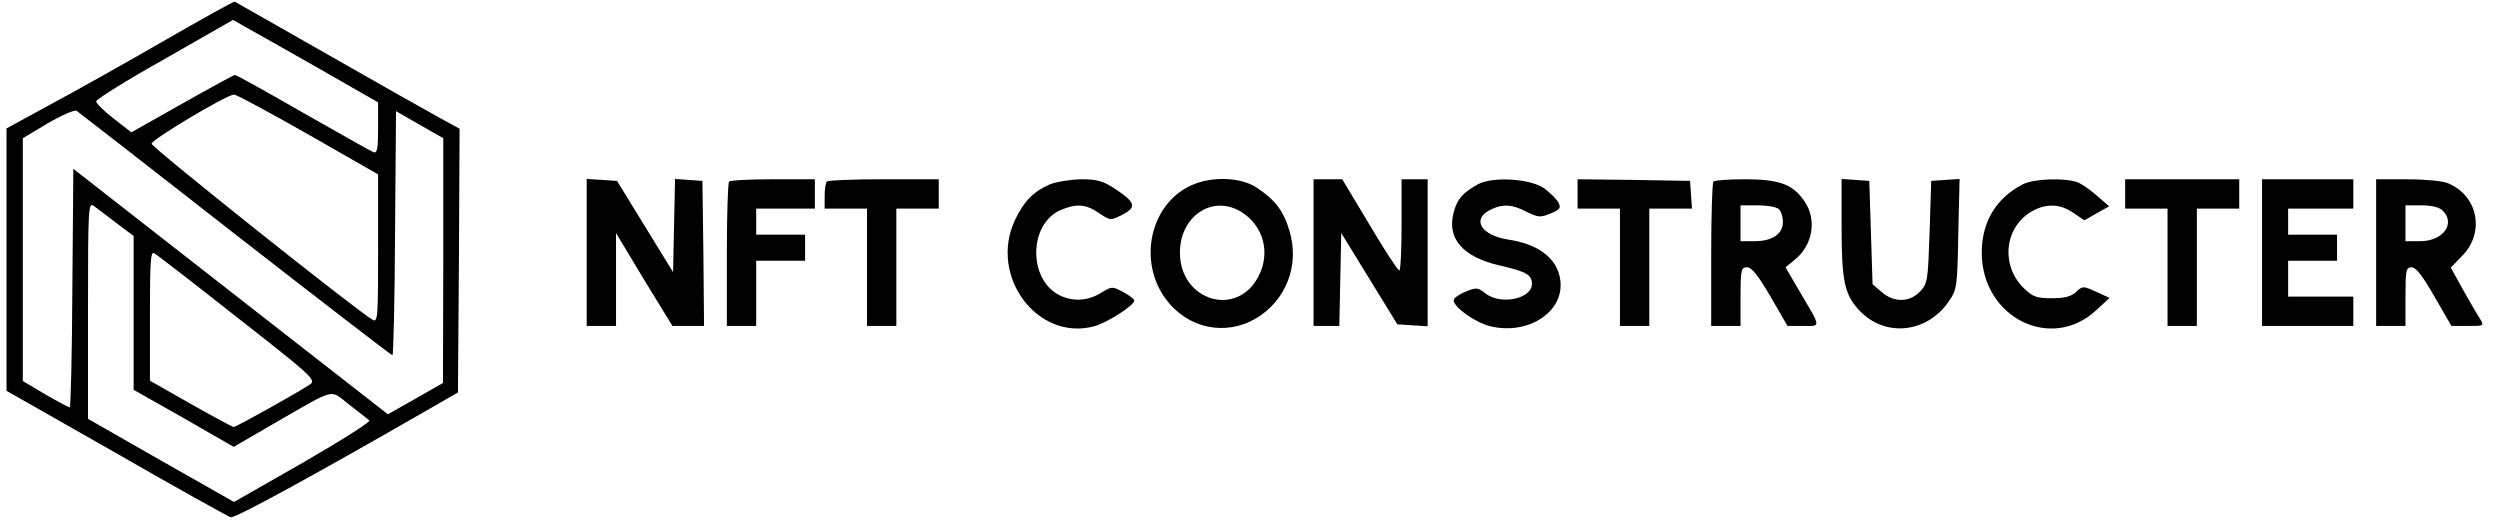
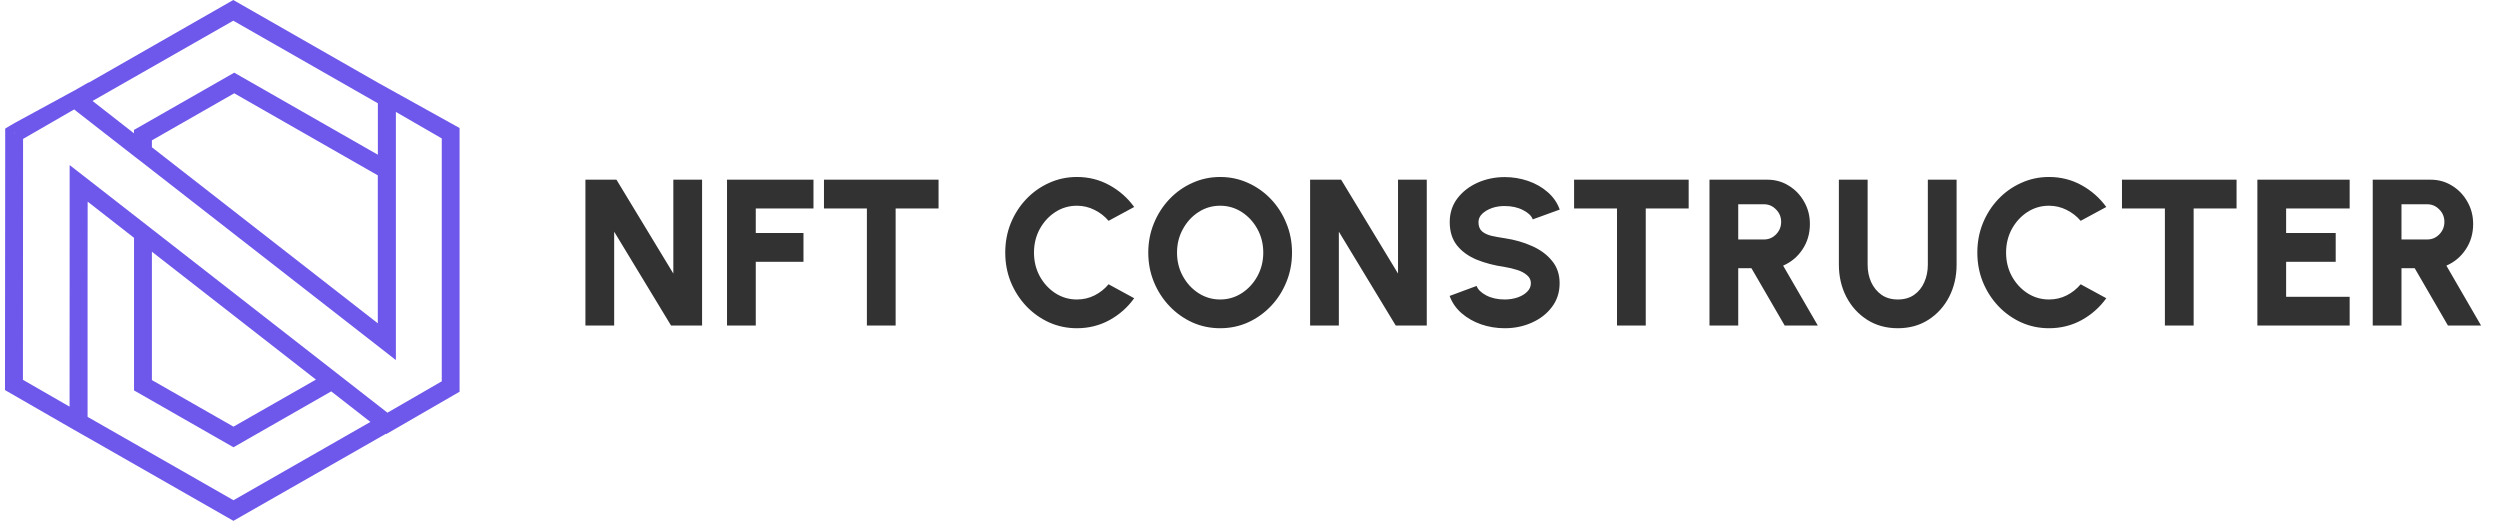
- <svg xmlns="http://www.w3.org/2000/svg" version="1.0" width="767pt" height="160pt" viewBox="0 0 767 160" preserveAspectRatio="xMidYMid meet">
-   <g transform="translate(0,160) scale(0.1,-0.1)" fill="#000000" stroke="none">
-     <path d="M500 1473 c-118 -68 -275 -156 -348 -195 l-132 -72 0 -402 0 -403 336 -191 c184 -106 343 -194 352 -197 14 -3 254 128 612 334 l85 49 3 405 2 404 -62 34 c-35 19 -189 106 -343 194 -154 88 -282 160 -285 162 -3 1 -102 -54 -220 -122z m480 -84 l180 -103 0 -79 c0 -64 -3 -78 -14 -74 -8 3 -105 58 -216 121 -111 64 -205 116 -209 116 -4 0 -77 -40 -162 -88 l-156 -88 -54 42 c-30 23 -54 47 -54 53 0 6 94 65 210 130 l210 120 42 -24 c24 -13 124 -70 223 -126z m-35 -201 l215 -123 0 -228 c0 -214 -1 -227 -17 -218 -49 28 -678 529 -678 540 0 13 230 150 253 151 7 0 109 -55 227 -122z m-223 -307 c262 -204 479 -371 482 -371 3 0 7 168 8 374 l3 375 73 -42 72 -41 0 -376 -1 -375 -84 -48 -85 -48 -482 376 -483 377 -3 -366 c-1 -201 -5 -366 -8 -366 -3 0 -37 18 -75 40 l-69 41 0 372 0 373 77 46 c43 25 83 42 88 38 6 -4 225 -174 487 -379z m-364 34 l52 -39 0 -236 0 -236 154 -87 153 -88 124 72 c195 112 169 105 231 57 29 -22 57 -44 61 -48 5 -4 -87 -62 -203 -129 l-212 -121 -224 127 -224 128 0 333 c0 317 1 333 18 320 10 -7 41 -31 70 -53z m371 -290 c220 -172 241 -190 224 -203 -26 -19 -228 -132 -236 -132 -4 0 -63 32 -132 71 l-125 71 0 200 c0 164 2 198 13 191 8 -4 123 -93 256 -198z" />
-     <path d="M1800 826 l0 -226 45 0 45 0 0 142 0 143 86 -143 87 -142 49 0 48 0 -2 223 -3 222 -42 3 -42 3 -3 -143 -3 -143 -86 140 -86 140 -46 3 -47 3 0 -225z" />
-     <path d="M2237 1043 c-4 -3 -7 -105 -7 -225 l0 -218 45 0 45 0 0 100 0 100 75 0 75 0 0 40 0 40 -75 0 -75 0 0 40 0 40 90 0 90 0 0 45 0 45 -128 0 c-71 0 -132 -3 -135 -7z" />
-     <path d="M2537 1043 c-4 -3 -7 -24 -7 -45 l0 -38 65 0 65 0 0 -180 0 -180 45 0 45 0 0 180 0 180 65 0 65 0 0 45 0 45 -168 0 c-93 0 -172 -3 -175 -7z" />
-     <path d="M3220 1034 c-50 -22 -79 -52 -106 -109 -81 -172 69 -373 243 -326 40 11 123 64 123 79 0 4 -15 16 -34 26 -34 18 -35 18 -69 -3 -41 -25 -87 -27 -128 -6 -96 50 -92 220 6 261 48 20 77 18 117 -10 35 -23 35 -23 71 -5 45 23 41 38 -21 79 -38 25 -55 30 -106 30 -34 -1 -77 -8 -96 -16z" />
-     <path d="M3654 1031 c-125 -57 -164 -232 -77 -349 67 -90 182 -114 276 -59 93 55 135 164 103 269 -18 61 -44 95 -100 132 -49 33 -139 36 -202 7z m154 -81 c68 -42 91 -125 53 -198 -66 -128 -241 -75 -241 73 0 112 100 179 188 125z" />
-     <path d="M4030 825 l0 -225 40 0 39 0 3 143 3 142 86 -140 86 -140 46 -3 47 -3 0 225 0 226 -40 0 -40 0 0 -140 c0 -77 -3 -140 -7 -140 -5 1 -46 64 -91 140 l-84 140 -44 0 -44 0 0 -225z" />
-     <path d="M4535 1035 c-47 -26 -64 -45 -75 -86 -22 -81 28 -138 143 -164 79 -18 97 -28 97 -56 0 -46 -96 -66 -143 -29 -23 18 -27 19 -61 5 -20 -8 -36 -20 -36 -26 0 -22 65 -68 112 -80 118 -28 228 45 215 142 -9 66 -66 110 -160 124 -85 13 -114 65 -51 93 36 17 64 15 108 -8 35 -17 42 -18 73 -5 29 12 33 17 24 34 -6 11 -26 30 -43 43 -43 30 -157 37 -203 13z" />
-     <path d="M4840 1005 l0 -45 65 0 65 0 0 -180 0 -180 45 0 45 0 0 180 0 180 66 0 65 0 -3 43 -3 42 -172 3 -173 2 0 -45z" />
-     <path d="M5257 1043 c-4 -3 -7 -105 -7 -225 l0 -218 45 0 45 0 0 90 c0 83 2 90 20 90 14 0 34 -25 72 -90 l52 -90 48 0 c56 0 57 -9 -15 113 l-39 67 27 22 c56 44 70 123 32 179 -35 53 -77 69 -183 69 -50 0 -94 -3 -97 -7z m201 -85 c7 -7 12 -24 12 -39 0 -37 -33 -59 -87 -59 l-43 0 0 55 0 55 53 0 c29 0 58 -5 65 -12z" />
-     <path d="M5650 904 c0 -167 9 -210 57 -259 78 -80 204 -67 271 29 26 38 27 43 30 208 l4 169 -44 -3 -43 -3 -5 -157 c-5 -148 -6 -158 -29 -182 -32 -34 -80 -35 -118 -2 l-28 24 -5 159 -5 158 -42 3 -43 3 0 -147z" />
-     <path d="M6205 1034 c-81 -42 -125 -115 -125 -209 0 -199 213 -306 352 -176 l40 37 -41 19 c-40 18 -42 18 -62 -1 -15 -14 -36 -19 -74 -19 -46 0 -58 4 -85 30 -75 72 -60 194 30 240 41 21 82 19 121 -8 l34 -23 38 22 38 21 -37 32 c-20 18 -47 37 -61 42 -38 14 -135 11 -168 -7z" />
-     <path d="M6520 1005 l0 -45 65 0 65 0 0 -180 0 -180 45 0 45 0 0 180 0 180 65 0 65 0 0 45 0 45 -175 0 -175 0 0 -45z" />
-     <path d="M6940 825 l0 -225 140 0 140 0 0 45 0 45 -100 0 -100 0 0 55 0 55 75 0 75 0 0 40 0 40 -75 0 -75 0 0 40 0 40 100 0 100 0 0 45 0 45 -140 0 -140 0 0 -225z" />
-     <path d="M7290 825 l0 -225 45 0 45 0 0 90 c0 81 2 90 19 90 13 0 34 -27 70 -90 l52 -90 51 0 c50 0 50 0 36 23 -8 12 -31 52 -52 89 l-37 67 34 35 c73 73 49 189 -46 225 -16 6 -71 11 -123 11 l-94 0 0 -225z m204 129 c41 -40 1 -94 -69 -94 l-45 0 0 55 0 55 49 0 c32 0 55 -6 65 -16z" />
-   </g>
+ <svg xmlns="http://www.w3.org/2000/svg" width="192" height="40" viewBox="0 0 192 40" fill="none">
+   <path d="M44.96 25V13.8H47.344L51.712 21.008V13.8H53.92V25H51.536L47.168 17.792V25H44.96ZM55.835 25V13.8H62.475V16.008H58.043V17.896H61.707V20.104H58.043V25H55.835ZM72.081 13.8V16.008H68.785V25H66.577V16.008H63.281V13.8H72.081ZM82.707 25.208C81.949 25.208 81.237 25.059 80.57 24.76C79.904 24.456 79.317 24.037 78.811 23.504C78.309 22.971 77.915 22.355 77.626 21.656C77.344 20.952 77.203 20.2 77.203 19.4C77.203 18.595 77.344 17.843 77.626 17.144C77.915 16.44 78.309 15.824 78.811 15.296C79.317 14.763 79.904 14.347 80.57 14.048C81.237 13.744 81.949 13.592 82.707 13.592C83.613 13.592 84.448 13.803 85.21 14.224C85.973 14.645 86.605 15.203 87.106 15.896L85.138 16.96C84.84 16.608 84.48 16.328 84.058 16.12C83.637 15.907 83.186 15.8 82.707 15.8C82.099 15.8 81.544 15.963 81.043 16.288C80.546 16.613 80.149 17.048 79.85 17.592C79.557 18.136 79.41 18.739 79.41 19.4C79.41 20.061 79.557 20.664 79.85 21.208C80.149 21.752 80.546 22.187 81.043 22.512C81.544 22.837 82.099 23 82.707 23C83.192 23 83.642 22.896 84.058 22.688C84.48 22.475 84.84 22.189 85.138 21.832L87.106 22.904C86.605 23.603 85.973 24.163 85.21 24.584C84.448 25 83.613 25.208 82.707 25.208ZM93.707 25.208C92.95 25.208 92.237 25.059 91.571 24.76C90.904 24.456 90.317 24.037 89.811 23.504C89.304 22.971 88.907 22.355 88.619 21.656C88.331 20.952 88.187 20.2 88.187 19.4C88.187 18.6 88.331 17.851 88.619 17.152C88.907 16.448 89.304 15.829 89.811 15.296C90.317 14.763 90.904 14.347 91.571 14.048C92.237 13.744 92.95 13.592 93.707 13.592C94.469 13.592 95.184 13.744 95.851 14.048C96.517 14.347 97.104 14.763 97.611 15.296C98.118 15.829 98.512 16.448 98.795 17.152C99.083 17.851 99.227 18.6 99.227 19.4C99.227 20.2 99.083 20.952 98.795 21.656C98.512 22.355 98.118 22.971 97.611 23.504C97.104 24.037 96.517 24.456 95.851 24.76C95.184 25.059 94.469 25.208 93.707 25.208ZM93.707 23C94.315 23 94.87 22.837 95.371 22.512C95.872 22.187 96.272 21.752 96.571 21.208C96.87 20.659 97.019 20.056 97.019 19.4C97.019 18.739 96.87 18.136 96.571 17.592C96.272 17.048 95.872 16.613 95.371 16.288C94.87 15.963 94.315 15.8 93.707 15.8C93.099 15.8 92.544 15.963 92.043 16.288C91.541 16.613 91.141 17.051 90.843 17.6C90.544 18.144 90.395 18.744 90.395 19.4C90.395 20.061 90.544 20.664 90.843 21.208C91.141 21.752 91.541 22.187 92.043 22.512C92.544 22.837 93.099 23 93.707 23ZM100.616 25V13.8H103L107.368 21.008V13.8H109.576V25H107.192L102.824 17.792V25H100.616ZM115.563 25.208C114.934 25.208 114.331 25.109 113.755 24.912C113.185 24.715 112.683 24.429 112.251 24.056C111.825 23.683 111.518 23.24 111.331 22.728L113.403 21.96C113.499 22.232 113.747 22.475 114.147 22.688C114.547 22.896 115.019 23 115.563 23C115.91 23 116.235 22.949 116.539 22.848C116.849 22.741 117.097 22.595 117.283 22.408C117.475 22.221 117.571 22.003 117.571 21.752C117.571 21.501 117.47 21.293 117.267 21.128C117.07 20.957 116.817 20.824 116.507 20.728C116.203 20.632 115.889 20.557 115.563 20.504C114.758 20.387 114.035 20.197 113.395 19.936C112.761 19.669 112.259 19.304 111.891 18.84C111.523 18.371 111.339 17.776 111.339 17.056C111.339 16.363 111.534 15.757 111.923 15.24C112.318 14.723 112.835 14.32 113.475 14.032C114.121 13.744 114.817 13.6 115.563 13.6C116.182 13.6 116.779 13.699 117.355 13.896C117.931 14.093 118.433 14.379 118.859 14.752C119.291 15.125 119.601 15.573 119.787 16.096L117.715 16.848C117.619 16.576 117.371 16.339 116.971 16.136C116.571 15.928 116.102 15.824 115.563 15.824C115.222 15.819 114.897 15.869 114.587 15.976C114.283 16.083 114.033 16.229 113.835 16.416C113.643 16.603 113.547 16.816 113.547 17.056C113.547 17.371 113.638 17.608 113.819 17.768C114.001 17.923 114.243 18.037 114.547 18.112C114.857 18.181 115.195 18.243 115.563 18.296C116.321 18.408 117.019 18.608 117.659 18.896C118.299 19.179 118.811 19.557 119.195 20.032C119.585 20.501 119.779 21.075 119.779 21.752C119.779 22.445 119.585 23.051 119.195 23.568C118.811 24.085 118.297 24.488 117.651 24.776C117.011 25.064 116.315 25.208 115.563 25.208ZM129.69 13.8V16.008H126.394V25H124.186V16.008H120.89V13.8H129.69ZM131.288 25V13.8H135.736C136.344 13.8 136.893 13.955 137.384 14.264C137.88 14.568 138.272 14.979 138.56 15.496C138.853 16.008 139 16.576 139 17.2C139 17.936 138.811 18.587 138.432 19.152C138.059 19.717 137.563 20.133 136.944 20.4L139.608 25H137.064L134.512 20.6H133.496V25H131.288ZM133.496 18.392H135.472C135.835 18.392 136.144 18.261 136.4 18C136.661 17.733 136.792 17.413 136.792 17.04C136.792 16.667 136.661 16.349 136.4 16.088C136.144 15.821 135.835 15.688 135.472 15.688H133.496V18.392ZM145.754 25.208C144.858 25.208 144.068 24.989 143.386 24.552C142.708 24.115 142.178 23.528 141.794 22.792C141.415 22.051 141.226 21.229 141.226 20.328V13.8H143.434V20.328C143.434 20.819 143.524 21.267 143.706 21.672C143.892 22.072 144.156 22.395 144.498 22.64C144.844 22.88 145.263 23 145.754 23C146.25 23 146.668 22.88 147.01 22.64C147.351 22.4 147.61 22.077 147.786 21.672C147.967 21.267 148.058 20.819 148.058 20.328V13.8H150.266V20.328C150.266 21.229 150.076 22.051 149.698 22.792C149.319 23.528 148.791 24.115 148.114 24.552C147.436 24.989 146.65 25.208 145.754 25.208ZM157.363 25.208C156.605 25.208 155.893 25.059 155.227 24.76C154.56 24.456 153.973 24.037 153.467 23.504C152.965 22.971 152.571 22.355 152.283 21.656C152 20.952 151.859 20.2 151.859 19.4C151.859 18.595 152 17.843 152.283 17.144C152.571 16.44 152.965 15.824 153.467 15.296C153.973 14.763 154.56 14.347 155.227 14.048C155.893 13.744 156.605 13.592 157.363 13.592C158.269 13.592 159.104 13.803 159.867 14.224C160.629 14.645 161.261 15.203 161.763 15.896L159.795 16.96C159.496 16.608 159.136 16.328 158.715 16.12C158.293 15.907 157.843 15.8 157.363 15.8C156.755 15.8 156.2 15.963 155.699 16.288C155.203 16.613 154.805 17.048 154.507 17.592C154.213 18.136 154.067 18.739 154.067 19.4C154.067 20.061 154.213 20.664 154.507 21.208C154.805 21.752 155.203 22.187 155.699 22.512C156.2 22.837 156.755 23 157.363 23C157.848 23 158.299 22.896 158.715 22.688C159.136 22.475 159.496 22.189 159.795 21.832L161.763 22.904C161.261 23.603 160.629 24.163 159.867 24.584C159.104 25 158.269 25.208 157.363 25.208ZM171.768 13.8V16.008H168.472V25H166.264V16.008H162.968V13.8H171.768ZM173.366 25V13.8H180.454V16.008H175.574V17.896H179.382V20.104H175.574V22.792H180.454V25H173.366ZM182.226 25V13.8H186.674C187.282 13.8 187.831 13.955 188.322 14.264C188.818 14.568 189.21 14.979 189.498 15.496C189.791 16.008 189.938 16.576 189.938 17.2C189.938 17.936 189.748 18.587 189.37 19.152C188.996 19.717 188.5 20.133 187.882 20.4L190.546 25H188.002L185.45 20.6H184.434V25H182.226ZM184.434 18.392H186.41C186.772 18.392 187.082 18.261 187.338 18C187.599 17.733 187.73 17.413 187.73 17.04C187.73 16.667 187.599 16.349 187.338 16.088C187.082 15.821 186.772 15.688 186.41 15.688H184.434V18.392Z" fill="#323232" />
+   <path d="M28.946 31.925L29.088 32.041L29.094 32.036C29.041 32.004 28.994 31.968 28.946 31.925ZM1.103 10.205L1.082 10.19V10.242L1.119 10.221L1.103 10.205Z" fill="#6E58EB" />
+   <path d="M29.015 6.344L17.916 0L6.811 6.349V6.323L5.922 6.833L5.859 6.87L1.188 9.411L0.777 9.648L0.399 9.874V11.447L0.383 29.958L5.591 32.956L6.564 33.509L6.816 33.651L17.926 40L29.631 33.319L29.662 33.34L35.296 30.084V9.832L29.015 6.344ZM1.082 10.242V10.189L1.103 10.205L1.119 10.221L1.082 10.242ZM17.916 1.589L29.02 7.933V11.883L17.989 5.581L10.288 9.979V10.237L7.106 7.754L17.916 1.589ZM29.015 13.467V24.829L11.666 11.31V10.778L17.989 7.165L29.015 13.467ZM17.931 38.417L6.727 32.015V21.562L6.732 15.487L10.293 18.264V29.984L17.931 34.35L25.438 30.058L28.447 32.404L17.931 38.417ZM11.666 29.19V19.332L24.265 29.153L17.931 32.767L11.666 29.19ZM29.084 32.046L28.942 31.931C28.994 31.967 29.041 32.004 29.084 32.046ZM33.918 29.29L29.757 31.694L11.666 17.596L10.977 17.059L10.288 16.523L6.722 13.745L6.032 13.209L5.349 12.678V18.858L5.343 31.231L1.761 29.169L1.772 10.668L5.354 8.601L5.696 8.406L6.043 8.68L6.732 9.216L10.299 11.994L10.988 12.525L11.677 13.062L30.404 27.654V8.595L33.928 10.631V29.29H33.918Z" fill="#6E58EB" />
</svg>
